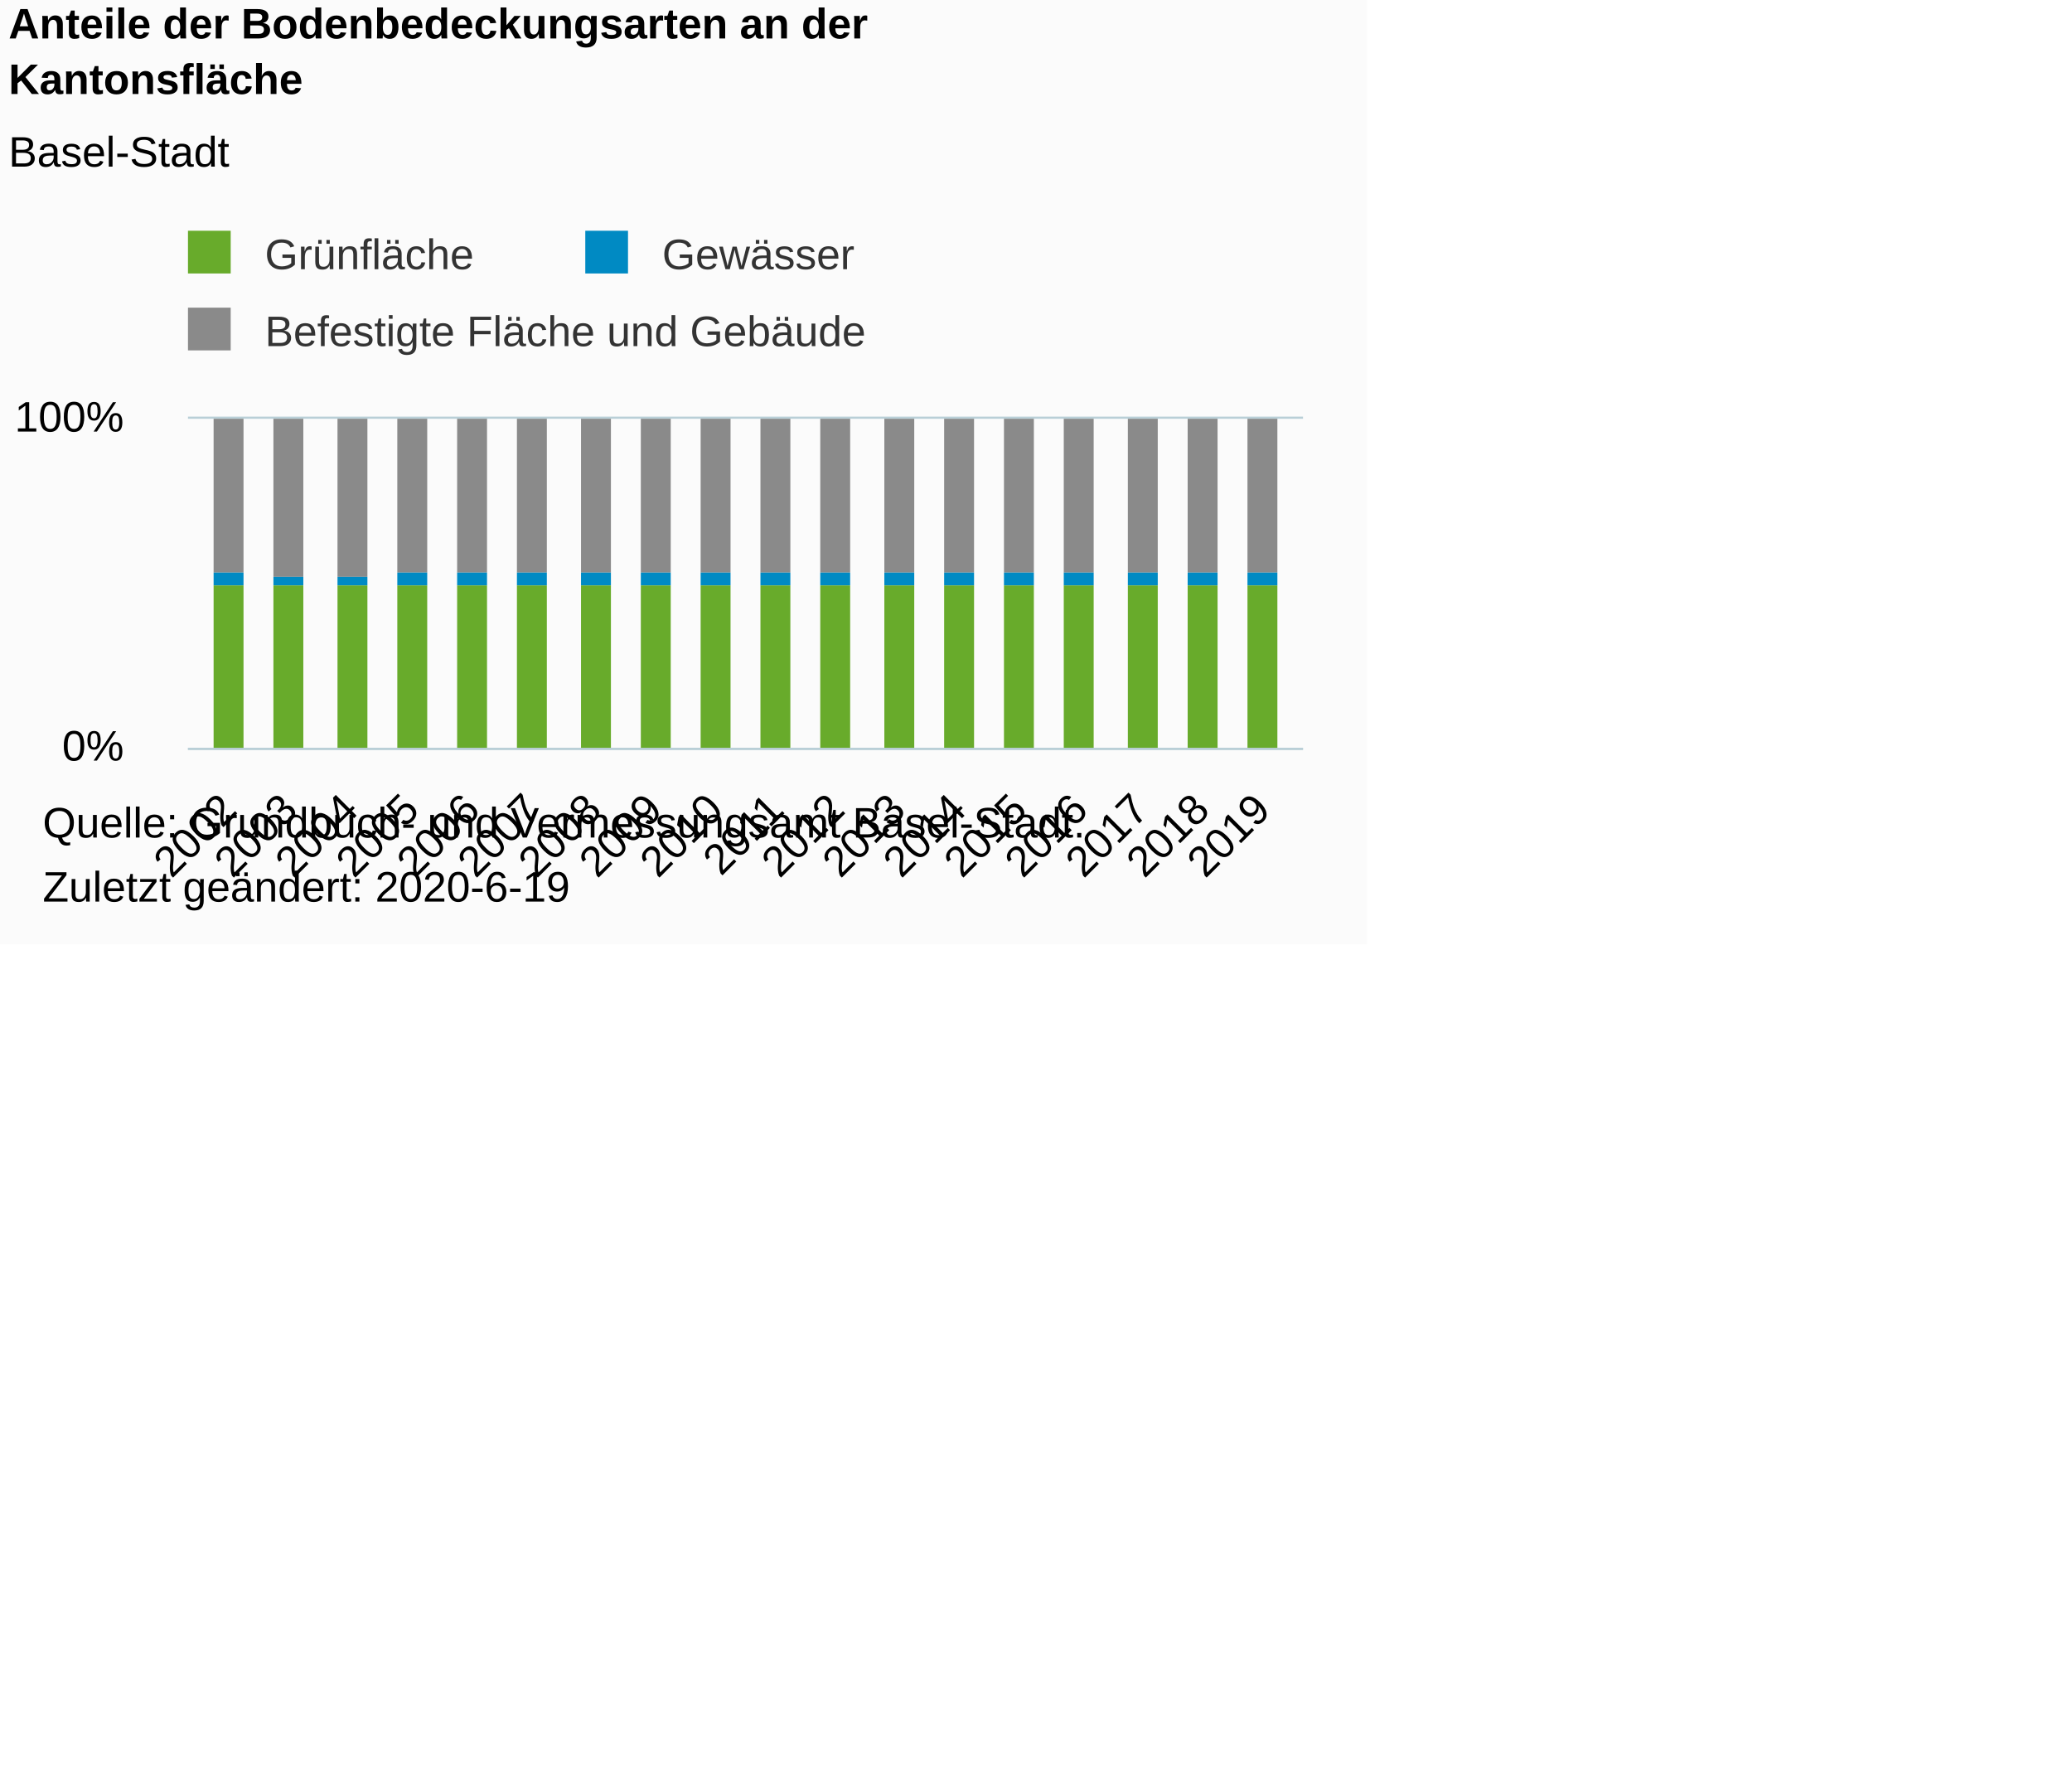
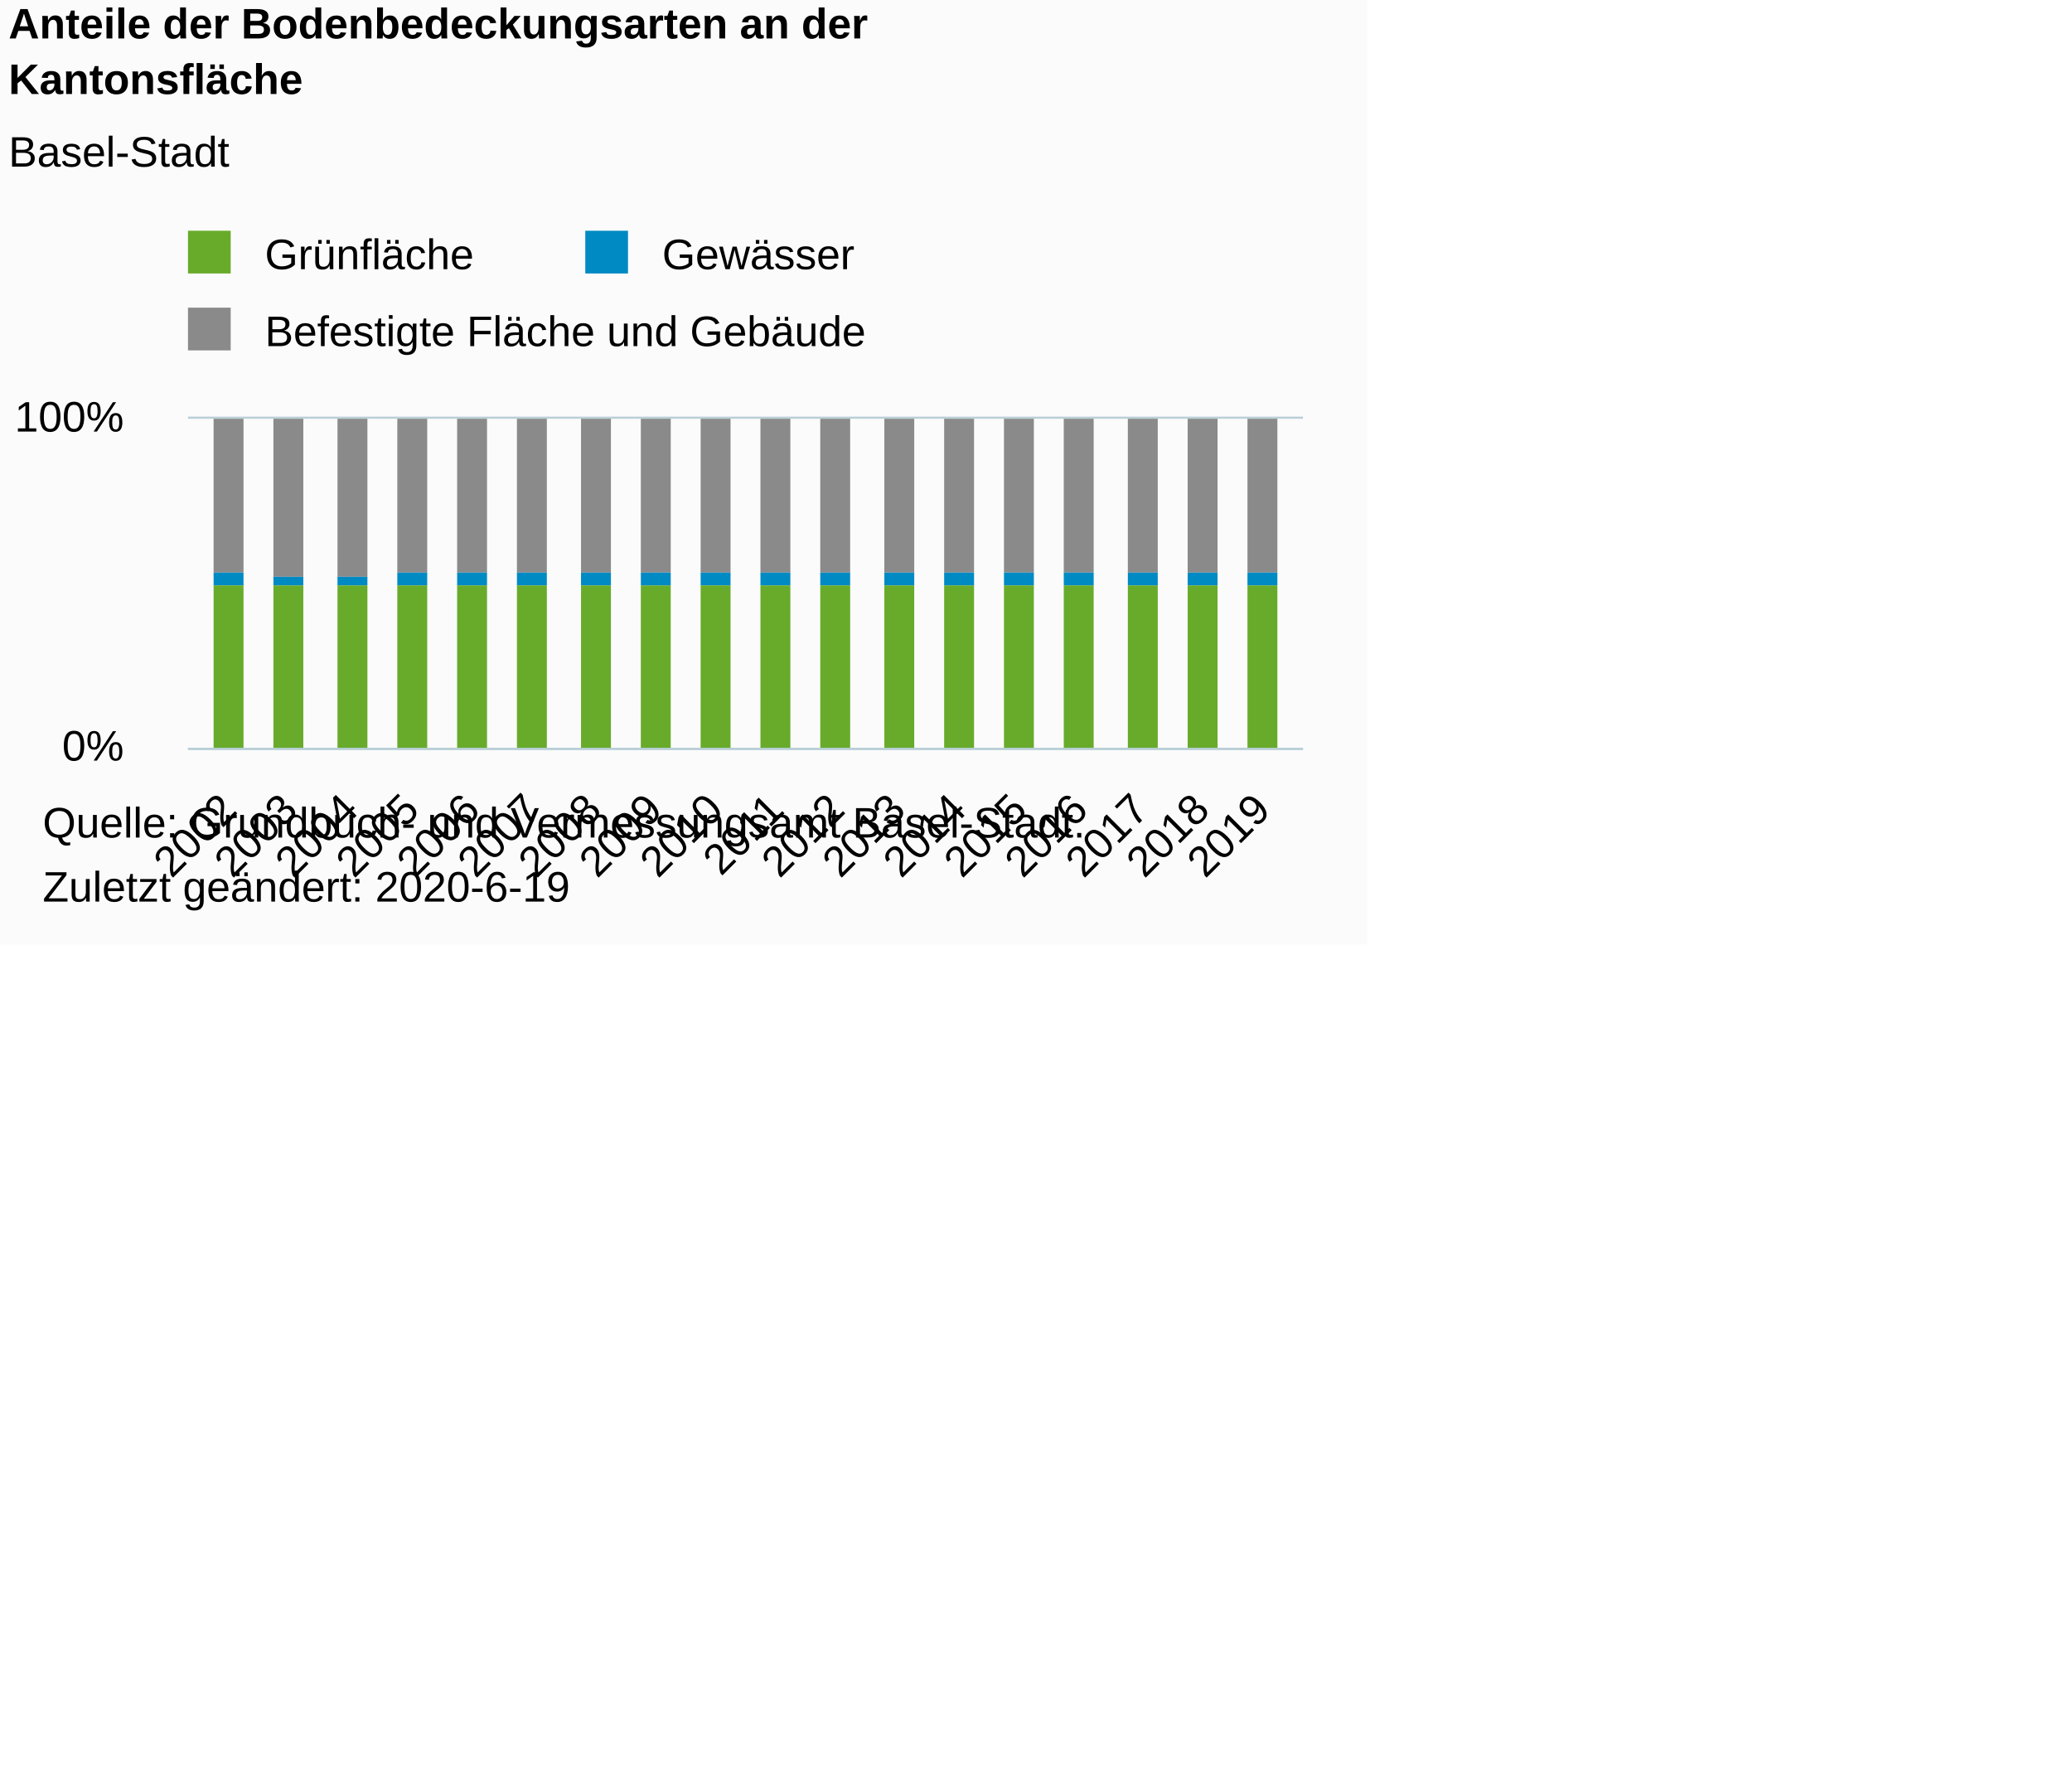
<svg xmlns="http://www.w3.org/2000/svg" version="1.1" class="highcharts-root" style="font-family:Arial;font-size:10px;color:#000000;fill:#000000;" viewBox="0 0 485 415">
  <defs>
-     <clipPath id="highcharts-vt9smyf-6">
+     <clipPath id="highcharts-y3sn9nr-6">
      <rect x="0" y="0" width="261" height="77" fill="none" />
    </clipPath>
-     <clipPath id="highcharts-vt9smyf-7">
+     <clipPath id="highcharts-y3sn9nr-7">
      <rect x="0" y="0" width="261" height="77" fill="none" />
    </clipPath>
  </defs>
  <rect fill="#fbfbfb" class="highcharts-background" x="0" y="0" width="320" height="221" rx="0" ry="0" />
  <rect fill="none" class="highcharts-plot-background" x="44" y="98" width="261" height="77" />
  <g class="highcharts-pane-group" data-z-index="0" />
  <g class="highcharts-grid highcharts-xaxis-grid " data-z-index="1">
    <path fill="none" data-z-index="1" class="highcharts-grid-line" d="M 53.5 98 L 53.5 175" opacity="1" />
    <path fill="none" data-z-index="1" class="highcharts-grid-line" d="M 67.5 98 L 67.5 175" opacity="1" />
    <path fill="none" data-z-index="1" class="highcharts-grid-line" d="M 81.5 98 L 81.5 175" opacity="1" />
    <path fill="none" data-z-index="1" class="highcharts-grid-line" d="M 95.5 98 L 95.5 175" opacity="1" />
    <path fill="none" data-z-index="1" class="highcharts-grid-line" d="M 109.5 98 L 109.5 175" opacity="1" />
    <path fill="none" data-z-index="1" class="highcharts-grid-line" d="M 124.5 98 L 124.5 175" opacity="1" />
    <path fill="none" data-z-index="1" class="highcharts-grid-line" d="M 138.5 98 L 138.5 175" opacity="1" />
    <path fill="none" data-z-index="1" class="highcharts-grid-line" d="M 152.5 98 L 152.5 175" opacity="1" />
    <path fill="none" data-z-index="1" class="highcharts-grid-line" d="M 166.5 98 L 166.5 175" opacity="1" />
    <path fill="none" data-z-index="1" class="highcharts-grid-line" d="M 181.5 98 L 181.5 175" opacity="1" />
    <path fill="none" data-z-index="1" class="highcharts-grid-line" d="M 195.5 98 L 195.5 175" opacity="1" />
    <path fill="none" data-z-index="1" class="highcharts-grid-line" d="M 209.5 98 L 209.5 175" opacity="1" />
    <path fill="none" data-z-index="1" class="highcharts-grid-line" d="M 223.5 98 L 223.5 175" opacity="1" />
    <path fill="none" data-z-index="1" class="highcharts-grid-line" d="M 238.5 98 L 238.5 175" opacity="1" />
    <path fill="none" data-z-index="1" class="highcharts-grid-line" d="M 252.5 98 L 252.5 175" opacity="1" />
    <path fill="none" data-z-index="1" class="highcharts-grid-line" d="M 266.5 98 L 266.5 175" opacity="1" />
    <path fill="none" data-z-index="1" class="highcharts-grid-line" d="M 280.5 98 L 280.5 175" opacity="1" />
    <path fill="none" data-z-index="1" class="highcharts-grid-line" d="M 294.5 98 L 294.5 175" opacity="1" />
  </g>
  <g class="highcharts-grid highcharts-yaxis-grid " data-z-index="1">
    <path fill="none" stroke="#B9CFD7" stroke-width="0.5" data-z-index="1" class="highcharts-grid-line" d="M 44 175.25 L 305 175.25" opacity="1" />
    <path fill="none" stroke="#B9CFD7" stroke-width="0.5" data-z-index="1" class="highcharts-grid-line" d="M 44 97.75 L 305 97.75" opacity="1" />
  </g>
  <rect fill="none" class="highcharts-plot-border" data-z-index="1" x="44" y="98" width="261" height="77" />
  <g class="highcharts-axis highcharts-xaxis " data-z-index="2">
    <path fill="none" class="highcharts-axis-line" stroke="#B9CFD7" stroke-width="0.5" data-z-index="7" d="M 44 175.25 L 305 175.25" />
  </g>
  <g class="highcharts-axis highcharts-yaxis " data-z-index="2">
    <path fill="none" class="highcharts-axis-line" data-z-index="7" d="M 44 98 L 44 175" />
  </g>
  <g class="highcharts-series-group" data-z-index="3">
-     <g data-z-index="0.1" class="highcharts-series highcharts-series-0 highcharts-column-series " transform="translate(44,98) scale(1 1)" clip-path="url(#highcharts-vt9smyf-7)">
+     <g data-z-index="0.1" class="highcharts-series highcharts-series-0 highcharts-column-series " transform="translate(44,98) scale(1 1)" clip-path="url(#highcharts-y3sn9nr-7)">
      <rect x="6" y="0" width="7" height="36" fill="#8A8A8A" class="highcharts-point" />
      <rect x="20" y="0" width="7" height="37" fill="#8A8A8A" class="highcharts-point" />
      <rect x="35" y="0" width="7" height="37" fill="#8A8A8A" class="highcharts-point" />
      <rect x="49" y="0" width="7" height="36" fill="#8A8A8A" class="highcharts-point" />
      <rect x="63" y="0" width="7" height="36" fill="#8A8A8A" class="highcharts-point" />
      <rect x="77" y="0" width="7" height="36" fill="#8A8A8A" class="highcharts-point" />
      <rect x="92" y="0" width="7" height="36" fill="#8A8A8A" class="highcharts-point" />
      <rect x="106" y="0" width="7" height="36" fill="#8A8A8A" class="highcharts-point" />
      <rect x="120" y="0" width="7" height="36" fill="#8A8A8A" class="highcharts-point" />
      <rect x="134" y="0" width="7" height="36" fill="#8A8A8A" class="highcharts-point" />
      <rect x="148" y="0" width="7" height="36" fill="#8A8A8A" class="highcharts-point" />
      <rect x="163" y="0" width="7" height="36" fill="#8A8A8A" class="highcharts-point" />
      <rect x="177" y="0" width="7" height="36" fill="#8A8A8A" class="highcharts-point" />
      <rect x="191" y="0" width="7" height="36" fill="#8A8A8A" class="highcharts-point" />
      <rect x="205" y="0" width="7" height="36" fill="#8A8A8A" class="highcharts-point" />
      <rect x="220" y="0" width="7" height="36" fill="#8A8A8A" class="highcharts-point" />
      <rect x="234" y="0" width="7" height="36" fill="#8A8A8A" class="highcharts-point" />
      <rect x="248" y="0" width="7" height="36" fill="#8A8A8A" class="highcharts-point" />
    </g>
    <g data-z-index="0.1" class="highcharts-markers highcharts-series-0 highcharts-column-series " transform="translate(44,98) scale(1 1)" clip-path="none" />
-     <g data-z-index="0.1" class="highcharts-series highcharts-series-1 highcharts-column-series " transform="translate(44,98) scale(1 1)" clip-path="url(#highcharts-vt9smyf-7)">
+     <g data-z-index="0.1" class="highcharts-series highcharts-series-1 highcharts-column-series " transform="translate(44,98) scale(1 1)" clip-path="url(#highcharts-y3sn9nr-7)">
      <rect x="6" y="36" width="7" height="3" fill="#008AC3" class="highcharts-point" />
      <rect x="20" y="37" width="7" height="2" fill="#008AC3" class="highcharts-point" />
      <rect x="35" y="37" width="7" height="2" fill="#008AC3" class="highcharts-point" />
      <rect x="49" y="36" width="7" height="3" fill="#008AC3" class="highcharts-point" />
      <rect x="63" y="36" width="7" height="3" fill="#008AC3" class="highcharts-point" />
      <rect x="77" y="36" width="7" height="3" fill="#008AC3" class="highcharts-point" />
      <rect x="92" y="36" width="7" height="3" fill="#008AC3" class="highcharts-point" />
      <rect x="106" y="36" width="7" height="3" fill="#008AC3" class="highcharts-point" />
      <rect x="120" y="36" width="7" height="3" fill="#008AC3" class="highcharts-point" />
      <rect x="134" y="36" width="7" height="3" fill="#008AC3" class="highcharts-point" />
      <rect x="148" y="36" width="7" height="3" fill="#008AC3" class="highcharts-point" />
      <rect x="163" y="36" width="7" height="3" fill="#008AC3" class="highcharts-point" />
      <rect x="177" y="36" width="7" height="3" fill="#008AC3" class="highcharts-point" />
      <rect x="191" y="36" width="7" height="3" fill="#008AC3" class="highcharts-point" />
      <rect x="205" y="36" width="7" height="3" fill="#008AC3" class="highcharts-point" />
      <rect x="220" y="36" width="7" height="3" fill="#008AC3" class="highcharts-point" />
      <rect x="234" y="36" width="7" height="3" fill="#008AC3" class="highcharts-point" />
      <rect x="248" y="36" width="7" height="3" fill="#008AC3" class="highcharts-point" />
    </g>
    <g data-z-index="0.1" class="highcharts-markers highcharts-series-1 highcharts-column-series " transform="translate(44,98) scale(1 1)" clip-path="none" />
-     <g data-z-index="0.1" class="highcharts-series highcharts-series-2 highcharts-column-series " transform="translate(44,98) scale(1 1)" clip-path="url(#highcharts-vt9smyf-7)">
+     <g data-z-index="0.1" class="highcharts-series highcharts-series-2 highcharts-column-series " transform="translate(44,98) scale(1 1)" clip-path="url(#highcharts-y3sn9nr-7)">
      <rect x="6" y="39" width="7" height="39" fill="#68ab2b" class="highcharts-point" />
      <rect x="20" y="39" width="7" height="39" fill="#68ab2b" class="highcharts-point" />
      <rect x="35" y="39" width="7" height="39" fill="#68ab2b" class="highcharts-point" />
      <rect x="49" y="39" width="7" height="39" fill="#68ab2b" class="highcharts-point" />
      <rect x="63" y="39" width="7" height="39" fill="#68ab2b" class="highcharts-point" />
      <rect x="77" y="39" width="7" height="39" fill="#68ab2b" class="highcharts-point" />
      <rect x="92" y="39" width="7" height="39" fill="#68ab2b" class="highcharts-point" />
      <rect x="106" y="39" width="7" height="39" fill="#68ab2b" class="highcharts-point" />
      <rect x="120" y="39" width="7" height="39" fill="#68ab2b" class="highcharts-point" />
      <rect x="134" y="39" width="7" height="39" fill="#68ab2b" class="highcharts-point" />
      <rect x="148" y="39" width="7" height="39" fill="#68ab2b" class="highcharts-point" />
      <rect x="163" y="39" width="7" height="39" fill="#68ab2b" class="highcharts-point" />
      <rect x="177" y="39" width="7" height="39" fill="#68ab2b" class="highcharts-point" />
      <rect x="191" y="39" width="7" height="39" fill="#68ab2b" class="highcharts-point" />
      <rect x="205" y="39" width="7" height="39" fill="#68ab2b" class="highcharts-point" />
      <rect x="220" y="39" width="7" height="39" fill="#68ab2b" class="highcharts-point" />
      <rect x="234" y="39" width="7" height="39" fill="#68ab2b" class="highcharts-point" />
      <rect x="248" y="39" width="7" height="39" fill="#68ab2b" class="highcharts-point" />
    </g>
    <g data-z-index="0.1" class="highcharts-markers highcharts-series-2 highcharts-column-series " transform="translate(44,98) scale(1 1)" clip-path="none" />
  </g>
  <text x="2" text-anchor="start" class="highcharts-title" data-z-index="4" style="color:#000000;font-size:10px;font-weight:bold;fill:#000000;" y="9">
    <tspan>Anteile der Bodenbedeckungsarten an der</tspan>
    <tspan dy="13" x="2">Kantonsfläche</tspan>
  </text>
  <text x="2" text-anchor="start" class="highcharts-subtitle" data-z-index="4" style="color:#000000;font-size:10px;font-weight:normal;font-family:Arial;fill:#000000;" y="39">
    <tspan>Basel-Stadt</tspan>
  </text>
  <g class="highcharts-legend" data-z-index="7" transform="translate(41,55)">
    <rect fill="none" class="highcharts-legend-box" rx="0" ry="0" x="0" y="0" width="171" height="31" visibility="visible" />
    <g data-z-index="1">
      <g>
        <g class="highcharts-legend-item highcharts-column-series highcharts-color-undefined highcharts-series-2" data-z-index="1" transform="translate(0,-5)">
-           <text x="21" style="color:#333333;font-size:10px;font-weight:normal;cursor:pointer;fill:#333333;" text-anchor="start" data-z-index="2" y="13">
+           <text x="21" style="color:#000000;font-size:10px;font-weight:normal;cursor:pointer;fill:#000000;" text-anchor="start" data-z-index="2" y="13">
            <tspan>Grünfläche</tspan>
          </text>
          <rect x="3" y="4" width="10" height="10" fill="#68ab2b" class="highcharts-point" data-z-index="3" />
        </g>
        <g class="highcharts-legend-item highcharts-column-series highcharts-color-undefined highcharts-series-1" data-z-index="1" transform="translate(93,-5)">
-           <text x="21" y="13" style="color:#333333;font-size:10px;font-weight:normal;cursor:pointer;fill:#333333;" text-anchor="start" data-z-index="2">
+           <text x="21" y="13" style="color:#000000;font-size:10px;font-weight:normal;cursor:pointer;fill:#000000;" text-anchor="start" data-z-index="2">
            <tspan>Gewässer</tspan>
          </text>
          <rect x="3" y="4" width="10" height="10" fill="#008AC3" class="highcharts-point" data-z-index="3" />
        </g>
        <g class="highcharts-legend-item highcharts-column-series highcharts-color-undefined highcharts-series-0" data-z-index="1" transform="translate(0,13)">
-           <text x="21" y="13" style="color:#333333;font-size:10px;font-weight:normal;cursor:pointer;fill:#333333;" text-anchor="start" data-z-index="2">
+           <text x="21" y="13" style="color:#000000;font-size:10px;font-weight:normal;cursor:pointer;fill:#000000;" text-anchor="start" data-z-index="2">
            <tspan>Befestigte Fläche und Gebäude</tspan>
          </text>
          <rect x="3" y="4" width="10" height="10" fill="#8A8A8A" class="highcharts-point" data-z-index="3" />
        </g>
      </g>
    </g>
  </g>
  <g class="highcharts-axis-labels highcharts-xaxis-labels " data-z-index="7">
    <text x="55.892" style="color:#000000;cursor:default;font-size:10px;fill:#000000;" text-anchor="end" transform="translate(0,0) rotate(-45 55.89192 190)" y="190" opacity="1">2002</text>
    <text x="70.123" style="color:#000000;cursor:default;font-size:10px;fill:#000000;" text-anchor="end" transform="translate(0,0) rotate(-45 70.12311 190)" y="190" opacity="1">2003</text>
    <text x="84.354" style="color:#000000;cursor:default;font-size:10px;fill:#000000;" text-anchor="end" transform="translate(0,0) rotate(-45 84.3543 190)" y="190" opacity="1">2004</text>
    <text x="98.585" style="color:#000000;cursor:default;font-size:10px;fill:#000000;" text-anchor="end" transform="translate(0,0) rotate(-45 98.58548 190)" y="190" opacity="1">2005</text>
    <text x="112.817" style="color:#000000;cursor:default;font-size:10px;fill:#000000;" text-anchor="end" transform="translate(0,0) rotate(-45 112.8167 190)" y="190" opacity="1">2006</text>
    <text x="127.048" style="color:#000000;cursor:default;font-size:10px;fill:#000000;" text-anchor="end" transform="translate(0,0) rotate(-45 127.0479 190)" y="190" opacity="1">2007</text>
    <text x="141.279" style="color:#000000;cursor:default;font-size:10px;fill:#000000;" text-anchor="end" transform="translate(0,0) rotate(-45 141.2791 190)" y="190" opacity="1">2008</text>
    <text x="155.51" style="color:#000000;cursor:default;font-size:10px;fill:#000000;" text-anchor="end" transform="translate(0,0) rotate(-45 155.5102 190)" y="190" opacity="1">2009</text>
    <text x="169.741" style="color:#000000;cursor:default;font-size:10px;fill:#000000;" text-anchor="end" transform="translate(0,0) rotate(-45 169.7414 190)" y="190" opacity="1">2010</text>
    <text x="183.973" style="color:#000000;cursor:default;font-size:10px;fill:#000000;" text-anchor="end" transform="translate(0,0) rotate(-45 183.9726 190)" y="190" opacity="1">2011</text>
    <text x="198.204" style="color:#000000;cursor:default;font-size:10px;fill:#000000;" text-anchor="end" transform="translate(0,0) rotate(-45 198.2038 190)" y="190" opacity="1">2012</text>
    <text x="212.435" style="color:#000000;cursor:default;font-size:10px;fill:#000000;" text-anchor="end" transform="translate(0,0) rotate(-45 212.435 190)" y="190" opacity="1">2013</text>
    <text x="226.666" style="color:#000000;cursor:default;font-size:10px;fill:#000000;" text-anchor="end" transform="translate(0,0) rotate(-45 226.6662 190)" y="190" opacity="1">2014</text>
    <text x="240.897" style="color:#000000;cursor:default;font-size:10px;fill:#000000;" text-anchor="end" transform="translate(0,0) rotate(-45 240.8974 190)" y="190" opacity="1">2015</text>
    <text x="255.129" style="color:#000000;cursor:default;font-size:10px;fill:#000000;" text-anchor="end" transform="translate(0,0) rotate(-45 255.1286 190)" y="190" opacity="1">2016</text>
    <text x="269.36" style="color:#000000;cursor:default;font-size:10px;fill:#000000;" text-anchor="end" transform="translate(0,0) rotate(-45 269.3597 190)" y="190" opacity="1">2017</text>
    <text x="283.591" style="color:#000000;cursor:default;font-size:10px;fill:#000000;" text-anchor="end" transform="translate(0,0) rotate(-45 283.5909 190)" y="190" opacity="1">2018</text>
    <text x="297.822" style="color:#000000;cursor:default;font-size:10px;fill:#000000;" text-anchor="end" transform="translate(0,0) rotate(-45 297.8221 190)" y="190" opacity="1">2019</text>
  </g>
  <g class="highcharts-axis-labels highcharts-yaxis-labels " data-z-index="7">
    <text x="29" style="color:#000000;cursor:default;font-size:10px;fill:#000000;" text-anchor="end" transform="translate(0,0)" y="178" opacity="1">0%</text>
    <text x="29" style="color:#000000;cursor:default;font-size:10px;fill:#000000;" text-anchor="end" transform="translate(0,0)" y="101" opacity="1">100%</text>
  </g>
  <text x="10" class="highcharts-credits" text-anchor="start" data-z-index="8" style="cursor:default;color:#000000;font-size:10;fill:#000000;" y="196">
    <tspan>Quelle: Grundbuch- und Vermessungsamt Basel-Stadt.</tspan>
    <tspan x="10" dy="15">Zuletzt geändert: 2020-6-19</tspan>
  </text>
</svg>
